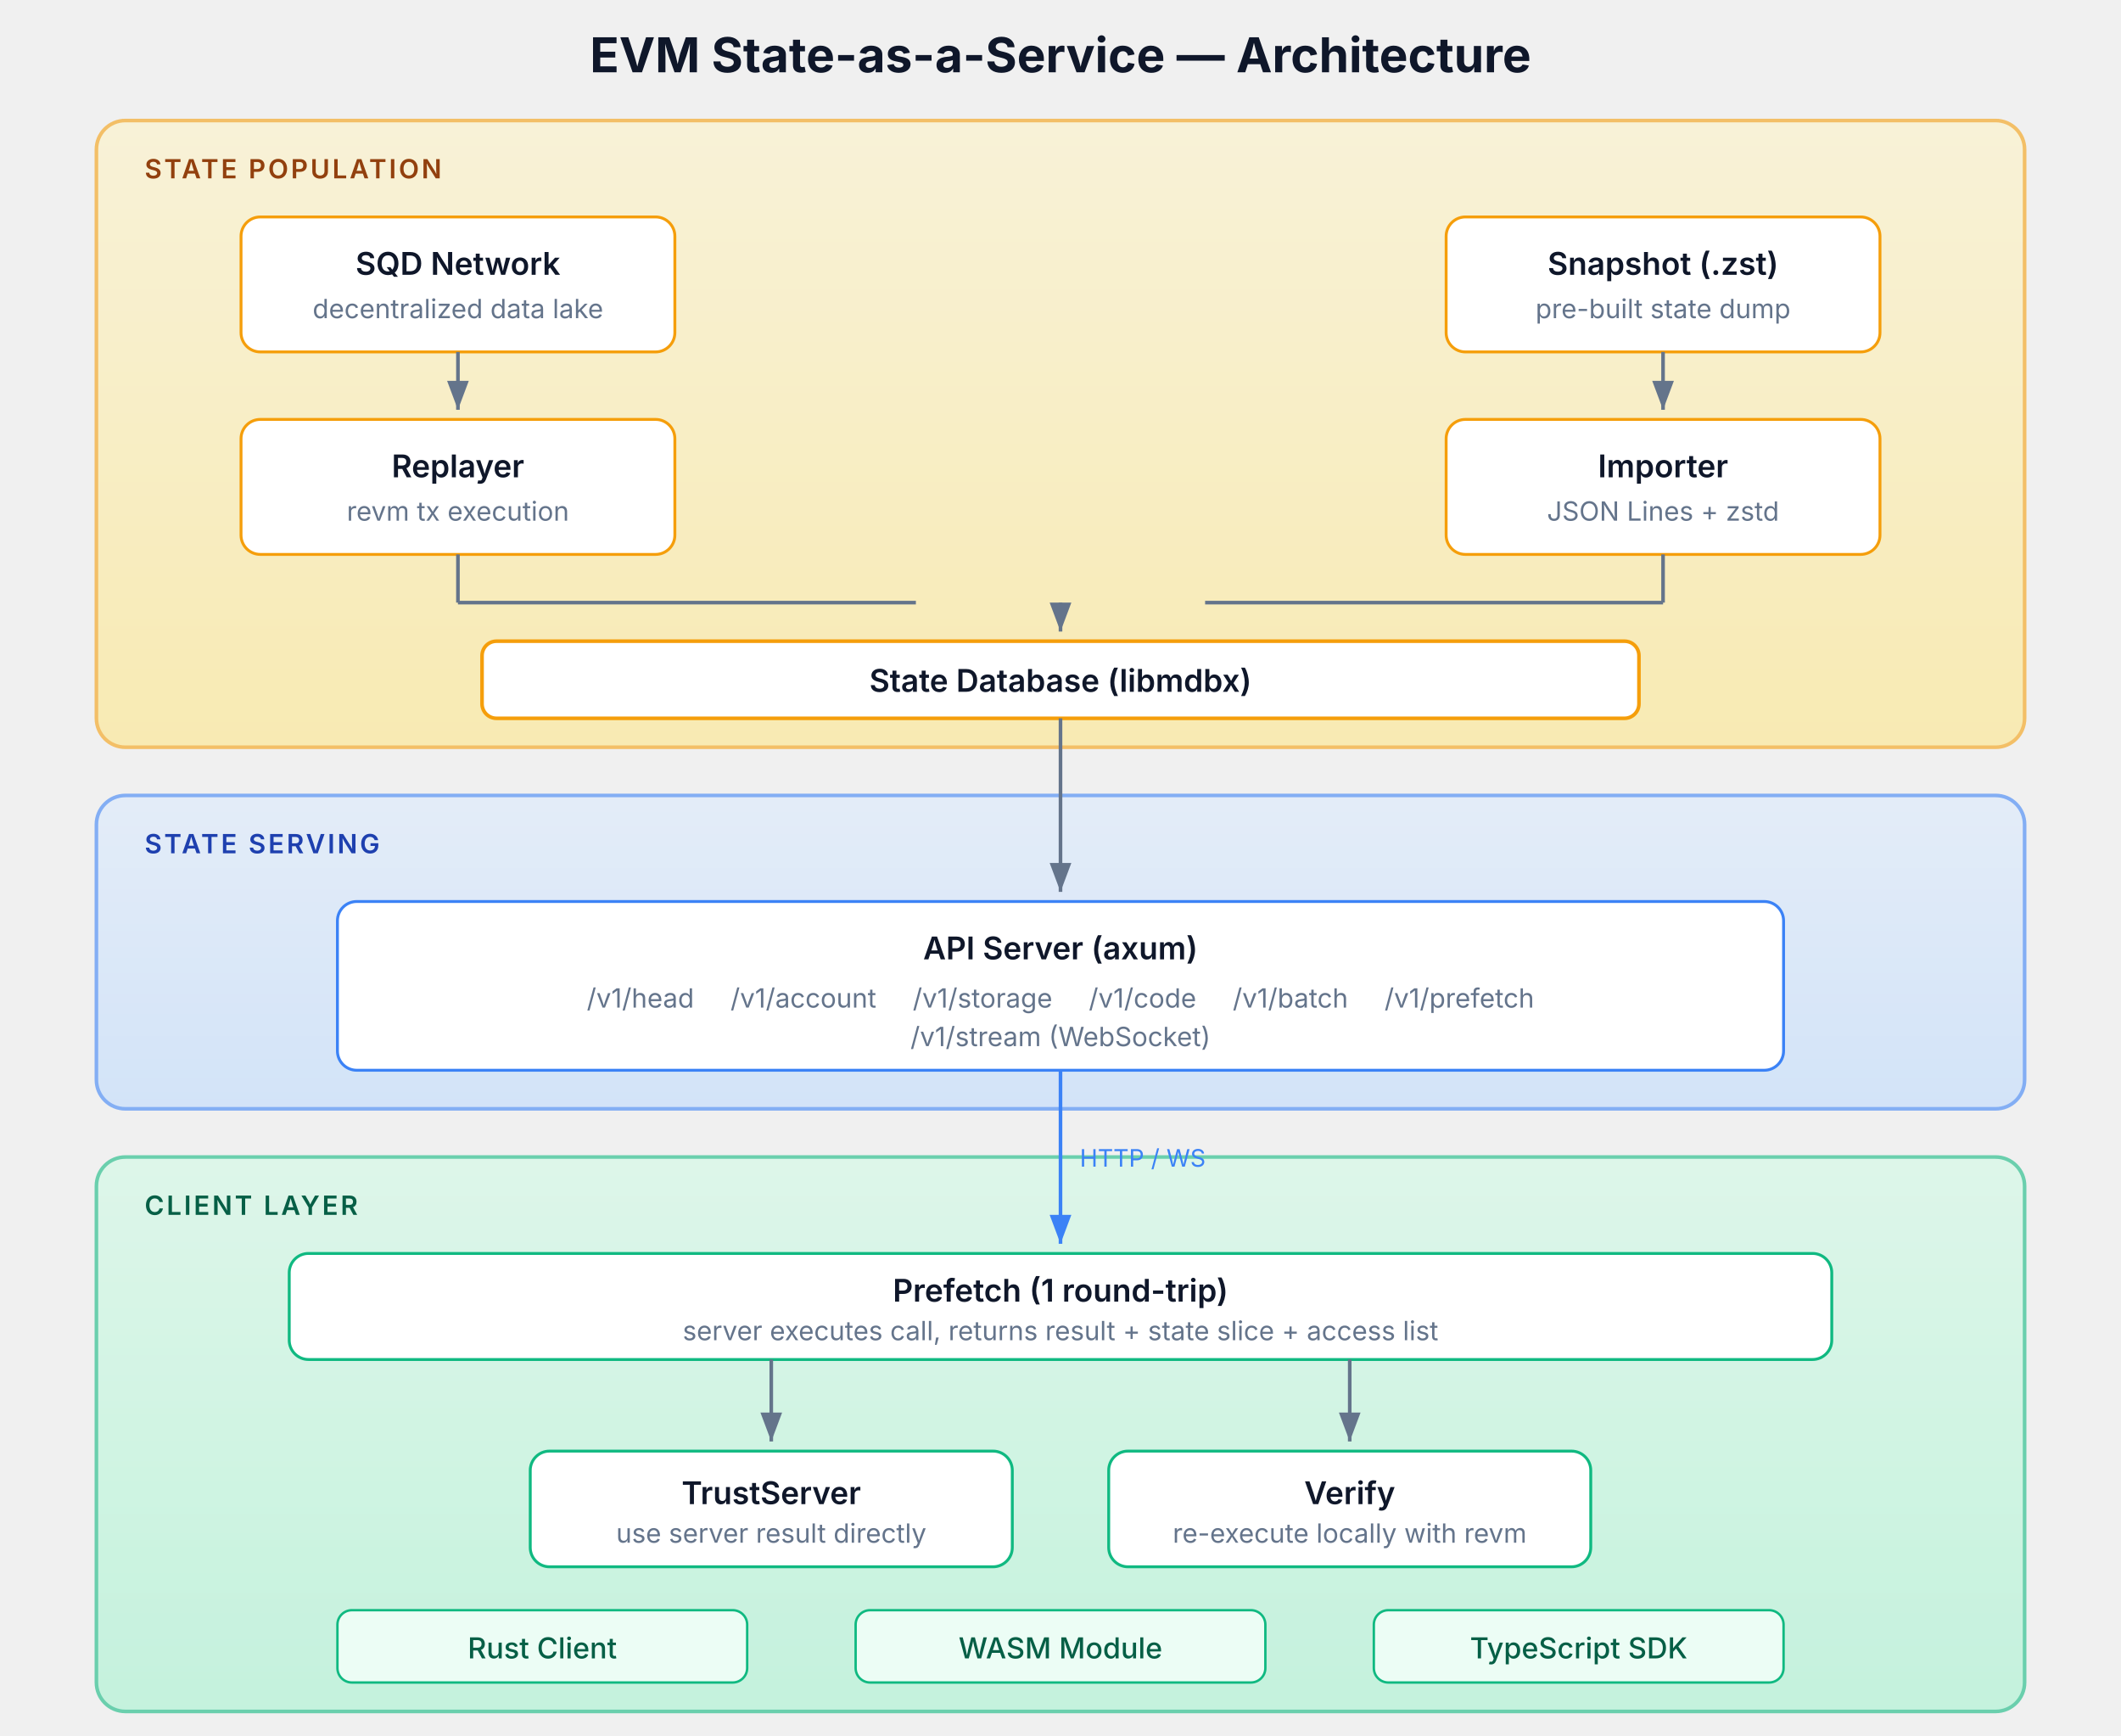
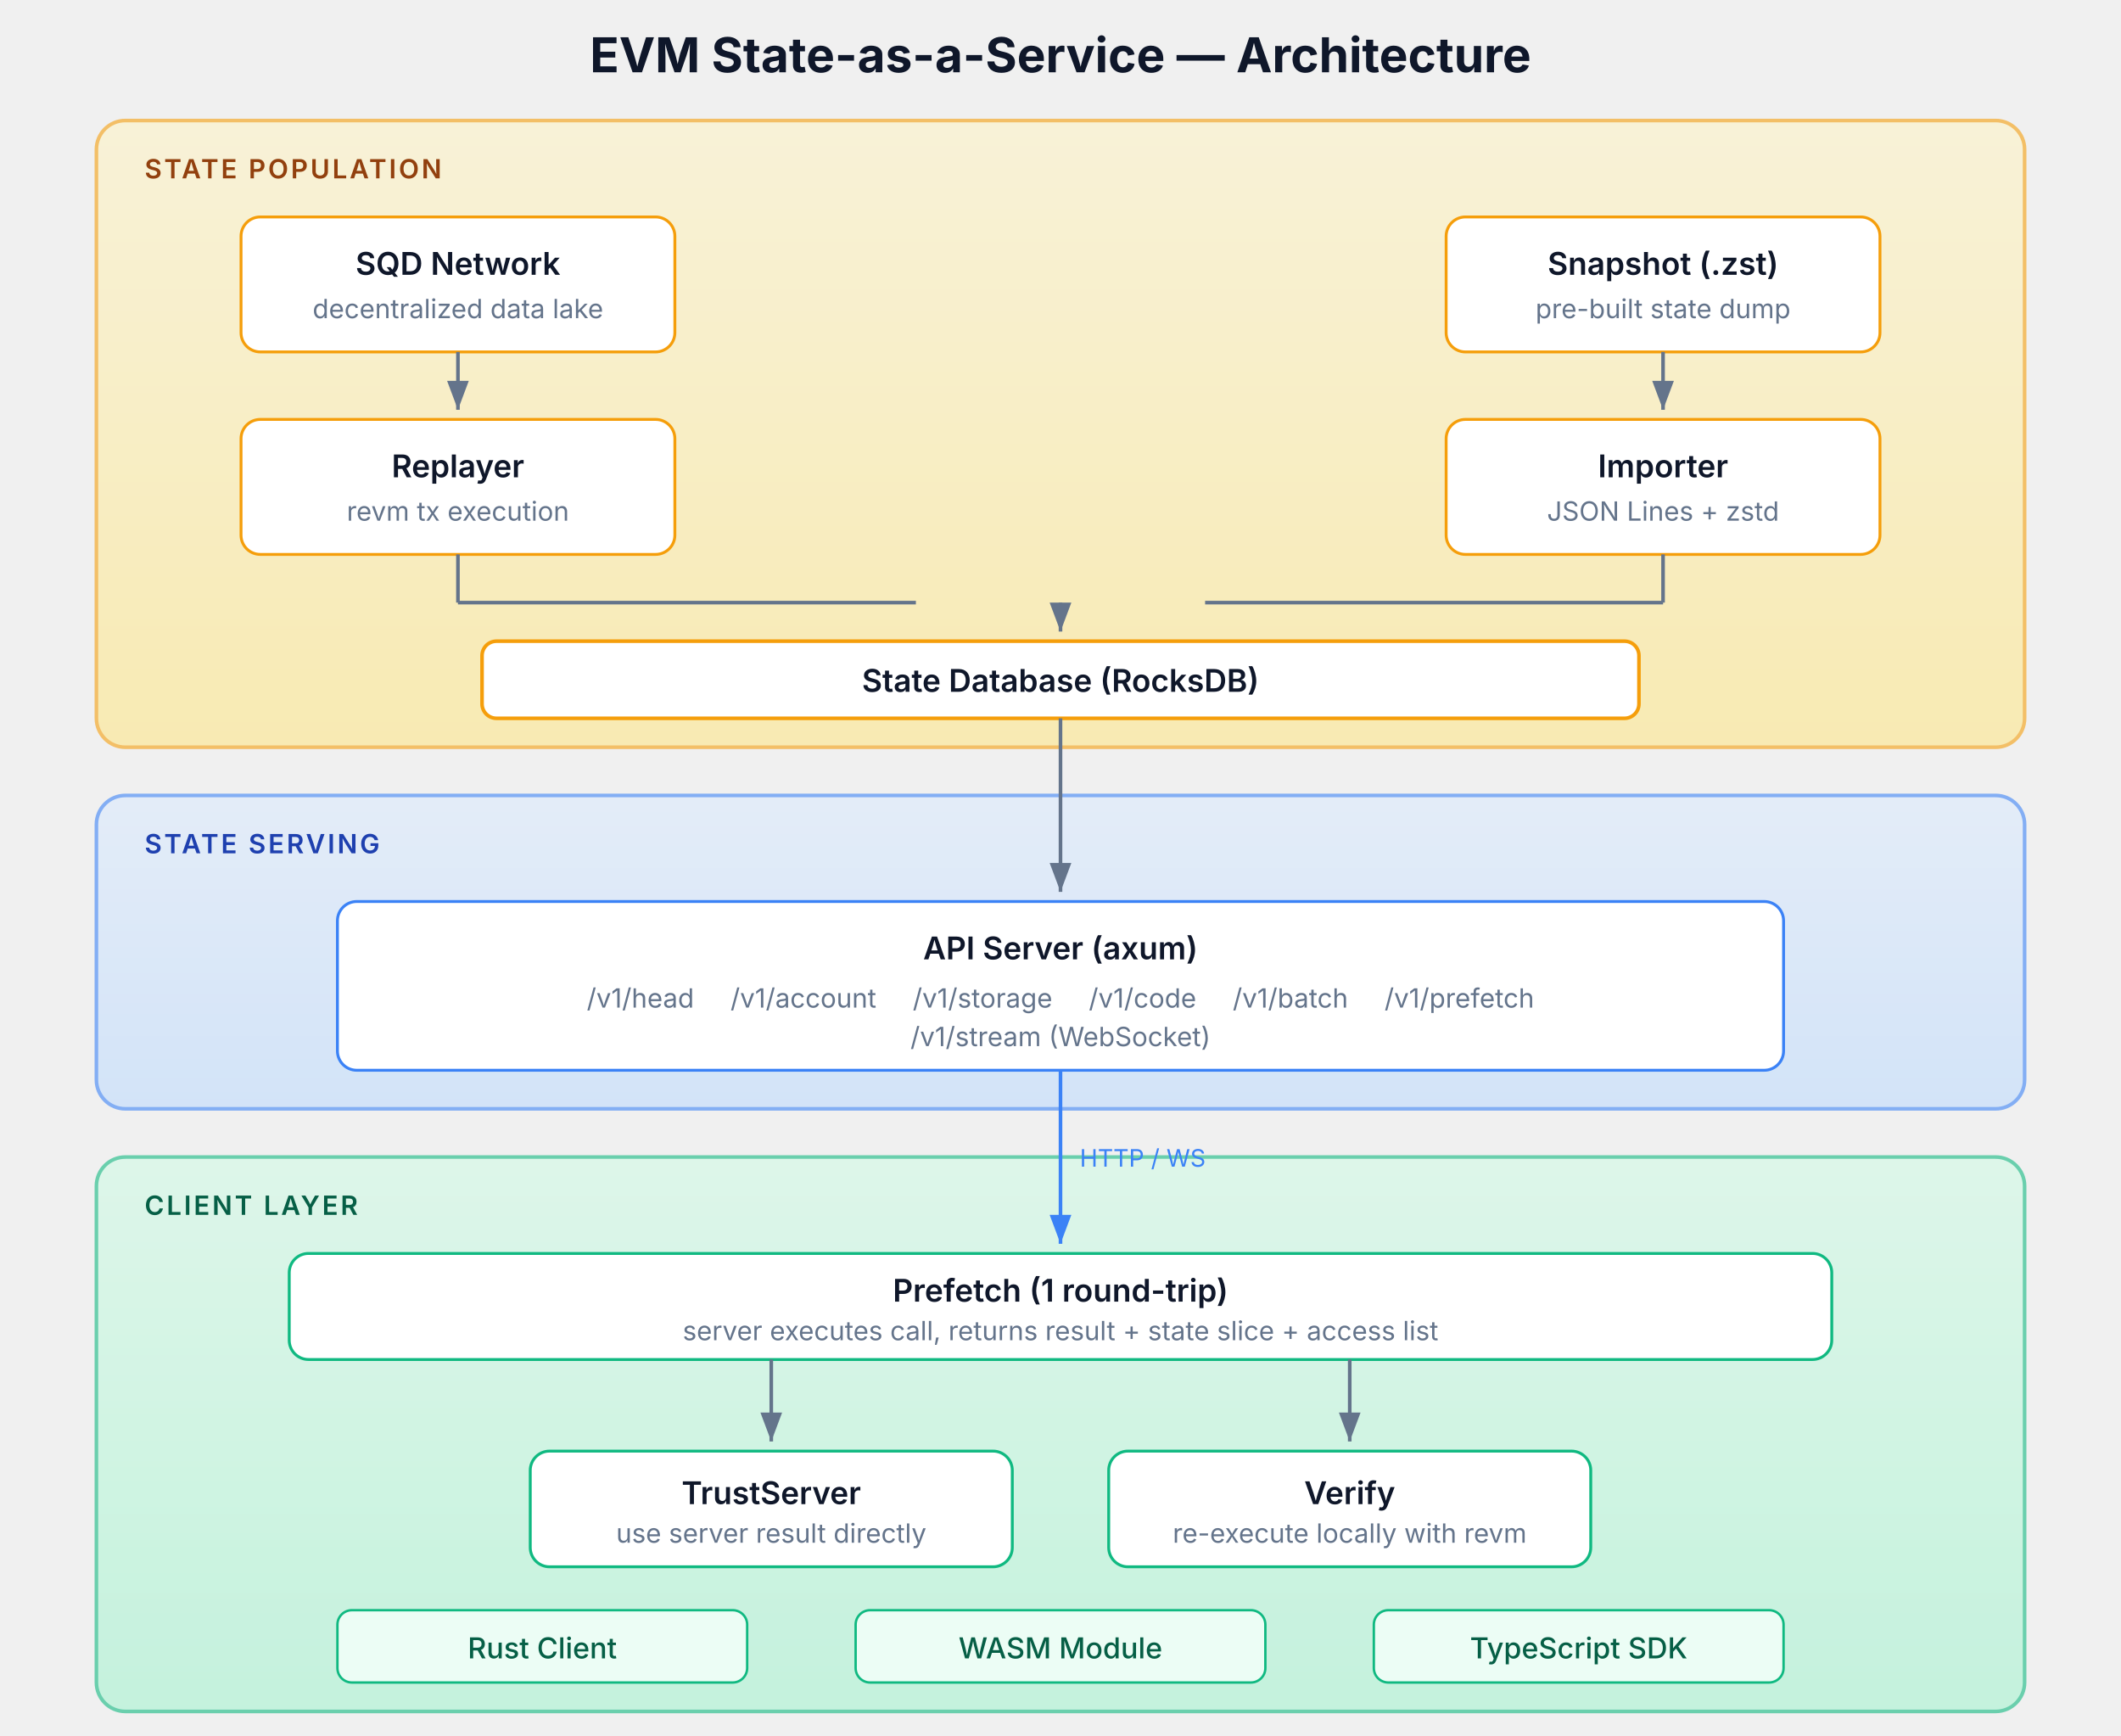
<svg xmlns="http://www.w3.org/2000/svg" viewBox="0 0 880 720" font-family="Inter, -apple-system, system-ui, sans-serif" font-size="13">
  <defs>
    <marker id="arrow" markerWidth="8" markerHeight="6" refX="8" refY="3" orient="auto">
      <path d="M0,0 L8,3 L0,6" fill="#64748b" />
    </marker>
    <marker id="arrow-blue" markerWidth="8" markerHeight="6" refX="8" refY="3" orient="auto">
      <path d="M0,0 L8,3 L0,6" fill="#3b82f6" />
    </marker>
    <linearGradient id="grad-pop" x1="0" y1="0" x2="0" y2="1">
      <stop offset="0%" stop-color="#fef3c7" />
      <stop offset="100%" stop-color="#fde68a" />
    </linearGradient>
    <linearGradient id="grad-serve" x1="0" y1="0" x2="0" y2="1">
      <stop offset="0%" stop-color="#dbeafe" />
      <stop offset="100%" stop-color="#bfdbfe" />
    </linearGradient>
    <linearGradient id="grad-client" x1="0" y1="0" x2="0" y2="1">
      <stop offset="0%" stop-color="#d1fae5" />
      <stop offset="100%" stop-color="#a7f3d0" />
    </linearGradient>
  </defs>
  <text x="440" y="30" text-anchor="middle" font-size="20" font-weight="700" fill="#0f172a">EVM State-as-a-Service — Architecture</text>
  <rect x="40" y="50" width="800" height="260" rx="12" fill="url(#grad-pop)" stroke="#f59e0b" stroke-width="1.5" opacity="0.6" />
  <text x="60" y="74" font-size="11" font-weight="600" fill="#92400e" letter-spacing="1">STATE POPULATION</text>
  <rect x="100" y="90" width="180" height="56" rx="8" fill="#fff" stroke="#f59e0b" stroke-width="1.2" />
  <text x="190" y="114" text-anchor="middle" font-weight="600" fill="#0f172a">SQD Network</text>
  <text x="190" y="132" text-anchor="middle" font-size="11" fill="#64748b">decentralized data lake</text>
  <rect x="600" y="90" width="180" height="56" rx="8" fill="#fff" stroke="#f59e0b" stroke-width="1.2" />
  <text x="690" y="114" text-anchor="middle" font-weight="600" fill="#0f172a">Snapshot (.zst)</text>
  <text x="690" y="132" text-anchor="middle" font-size="11" fill="#64748b">pre-built state dump</text>
  <line x1="190" y1="146" x2="190" y2="170" stroke="#64748b" stroke-width="1.5" marker-end="url(#arrow)" />
  <line x1="690" y1="146" x2="690" y2="170" stroke="#64748b" stroke-width="1.5" marker-end="url(#arrow)" />
  <rect x="100" y="174" width="180" height="56" rx="8" fill="#fff" stroke="#f59e0b" stroke-width="1.2" />
  <text x="190" y="198" text-anchor="middle" font-weight="600" fill="#0f172a">Replayer</text>
  <text x="190" y="216" text-anchor="middle" font-size="11" fill="#64748b">revm tx execution</text>
  <rect x="600" y="174" width="180" height="56" rx="8" fill="#fff" stroke="#f59e0b" stroke-width="1.2" />
  <text x="690" y="198" text-anchor="middle" font-weight="600" fill="#0f172a">Importer</text>
  <text x="690" y="216" text-anchor="middle" font-size="11" fill="#64748b">JSON Lines + zstd</text>
  <line x1="190" y1="230" x2="190" y2="250" stroke="#64748b" stroke-width="1.5" />
  <line x1="190" y1="250" x2="380" y2="250" stroke="#64748b" stroke-width="1.5" />
  <line x1="690" y1="230" x2="690" y2="250" stroke="#64748b" stroke-width="1.5" />
  <line x1="690" y1="250" x2="500" y2="250" stroke="#64748b" stroke-width="1.5" />
  <line x1="440" y1="250" x2="440" y2="262" stroke="#64748b" stroke-width="1.5" marker-end="url(#arrow)" />
  <rect x="200" y="266" width="480" height="32" rx="6" fill="#fff" stroke="#f59e0b" stroke-width="1.5" />
-   <text x="440" y="287" text-anchor="middle" font-weight="600" fill="#0f172a">State Database (libmdbx)</text>
+   <text x="440" y="287" text-anchor="middle" font-weight="600" fill="#0f172a">State Database (RocksDB)</text>
  <rect x="220" y="298" width="100" height="0" rx="0" fill="none" />
  <g transform="translate(440, 287)">
    
  </g>
  <rect x="40" y="330" width="800" height="130" rx="12" fill="url(#grad-serve)" stroke="#3b82f6" stroke-width="1.5" opacity="0.6" />
  <text x="60" y="354" font-size="11" font-weight="600" fill="#1e40af" letter-spacing="1">STATE SERVING</text>
  <line x1="440" y1="298" x2="440" y2="370" stroke="#64748b" stroke-width="1.5" marker-end="url(#arrow)" />
  <rect x="140" y="374" width="600" height="70" rx="8" fill="#fff" stroke="#3b82f6" stroke-width="1.2" />
  <text x="440" y="398" text-anchor="middle" font-weight="600" fill="#0f172a">API Server (axum)</text>
  <text x="440" y="418" text-anchor="middle" font-size="11" fill="#64748b">
    <tspan>/v1/head</tspan>
    <tspan dx="12">/v1/account</tspan>
    <tspan dx="12">/v1/storage</tspan>
    <tspan dx="12">/v1/code</tspan>
    <tspan dx="12">/v1/batch</tspan>
    <tspan dx="12">/v1/prefetch</tspan>
  </text>
  <text x="440" y="434" text-anchor="middle" font-size="11" fill="#64748b">/v1/stream (WebSocket)</text>
  <rect x="40" y="480" width="800" height="230" rx="12" fill="url(#grad-client)" stroke="#10b981" stroke-width="1.5" opacity="0.6" />
  <text x="60" y="504" font-size="11" font-weight="600" fill="#065f46" letter-spacing="1">CLIENT LAYER</text>
  <line x1="440" y1="444" x2="440" y2="516" stroke="#3b82f6" stroke-width="1.5" marker-end="url(#arrow-blue)" />
  <text x="448" y="484" font-size="10" fill="#3b82f6">HTTP / WS</text>
  <rect x="120" y="520" width="640" height="44" rx="8" fill="#fff" stroke="#10b981" stroke-width="1.2" />
  <text x="440" y="540" text-anchor="middle" font-weight="600" fill="#0f172a">Prefetch (1 round-trip)</text>
  <text x="440" y="556" text-anchor="middle" font-size="11" fill="#64748b">server executes call, returns result + state slice + access list</text>
  <line x1="320" y1="564" x2="320" y2="598" stroke="#64748b" stroke-width="1.5" marker-end="url(#arrow)" />
  <line x1="560" y1="564" x2="560" y2="598" stroke="#64748b" stroke-width="1.5" marker-end="url(#arrow)" />
  <rect x="220" y="602" width="200" height="48" rx="8" fill="#fff" stroke="#10b981" stroke-width="1.2" />
  <text x="320" y="624" text-anchor="middle" font-weight="600" fill="#0f172a">TrustServer</text>
  <text x="320" y="640" text-anchor="middle" font-size="11" fill="#64748b">use server result directly</text>
  <rect x="460" y="602" width="200" height="48" rx="8" fill="#fff" stroke="#10b981" stroke-width="1.2" />
  <text x="560" y="624" text-anchor="middle" font-weight="600" fill="#0f172a">Verify</text>
  <text x="560" y="640" text-anchor="middle" font-size="11" fill="#64748b">re-execute locally with revm</text>
  <rect x="140" y="668" width="170" height="30" rx="6" fill="#ecfdf5" stroke="#10b981" stroke-width="1" />
  <text x="225" y="688" text-anchor="middle" font-size="12" fill="#065f46" font-weight="500">Rust Client</text>
  <rect x="355" y="668" width="170" height="30" rx="6" fill="#ecfdf5" stroke="#10b981" stroke-width="1" />
  <text x="440" y="688" text-anchor="middle" font-size="12" fill="#065f46" font-weight="500">WASM Module</text>
  <rect x="570" y="668" width="170" height="30" rx="6" fill="#ecfdf5" stroke="#10b981" stroke-width="1" />
  <text x="655" y="688" text-anchor="middle" font-size="12" fill="#065f46" font-weight="500">TypeScript SDK</text>
</svg>
